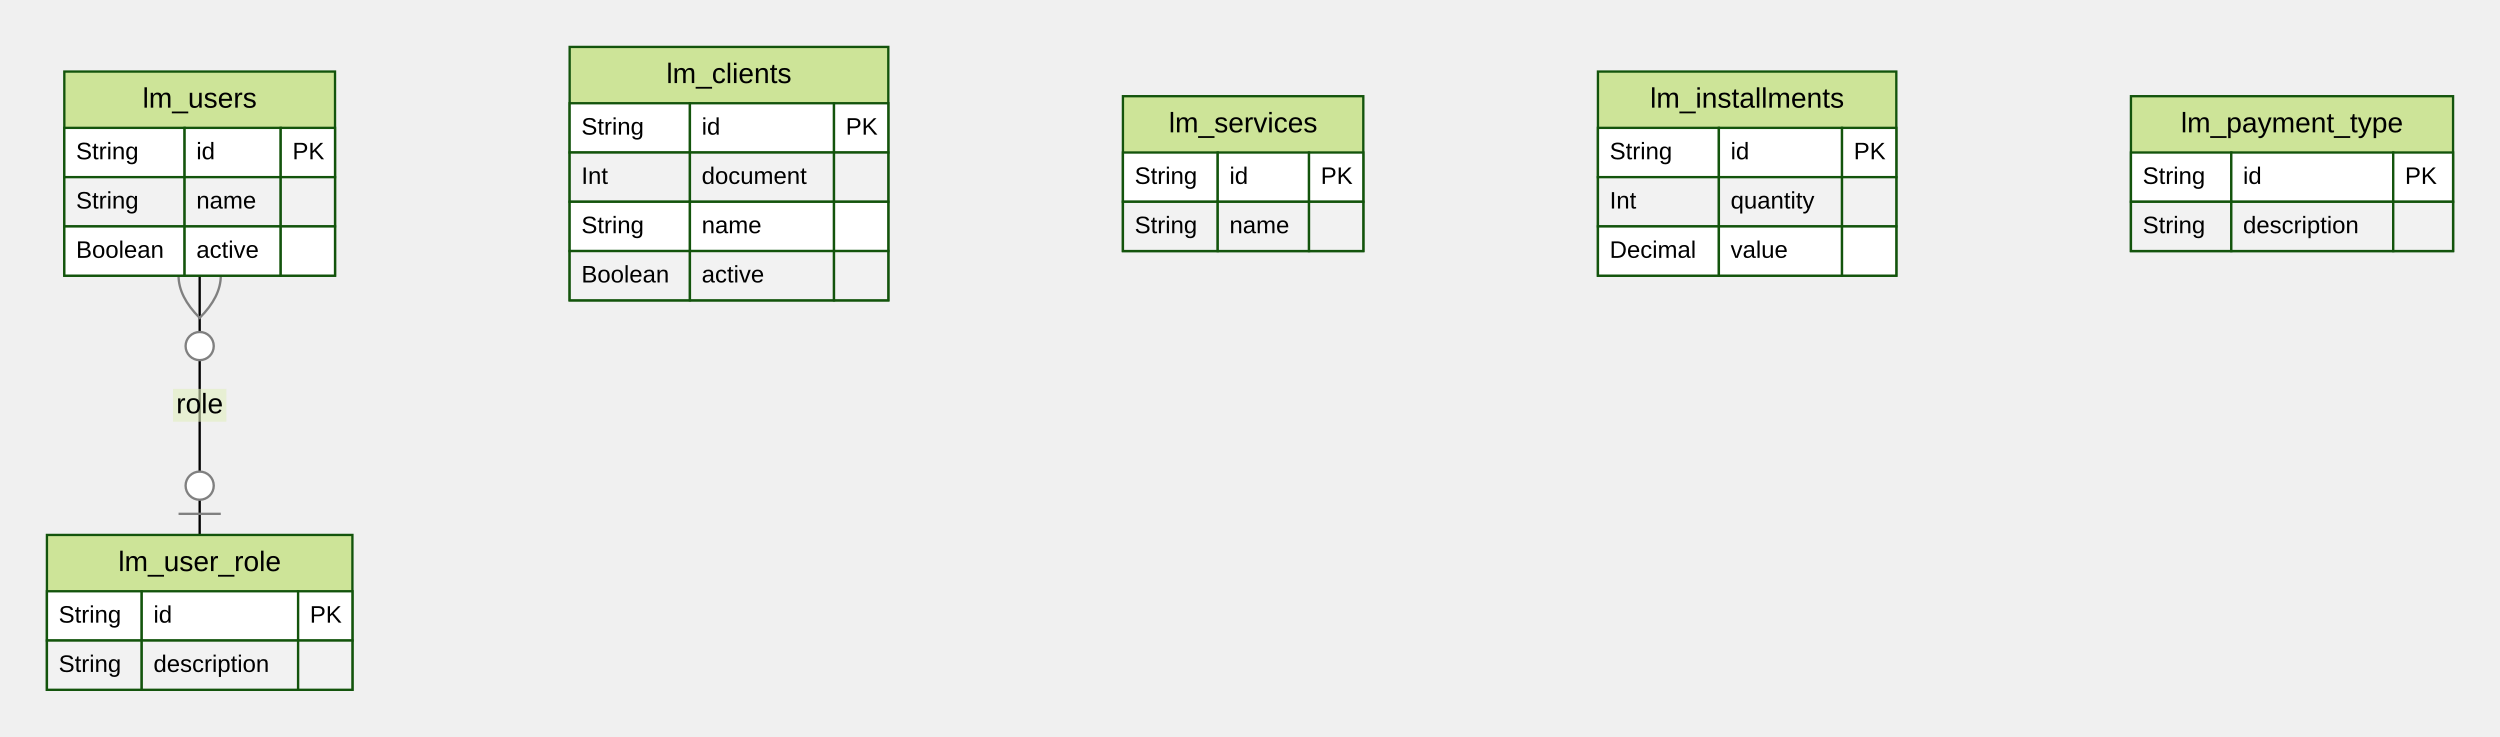
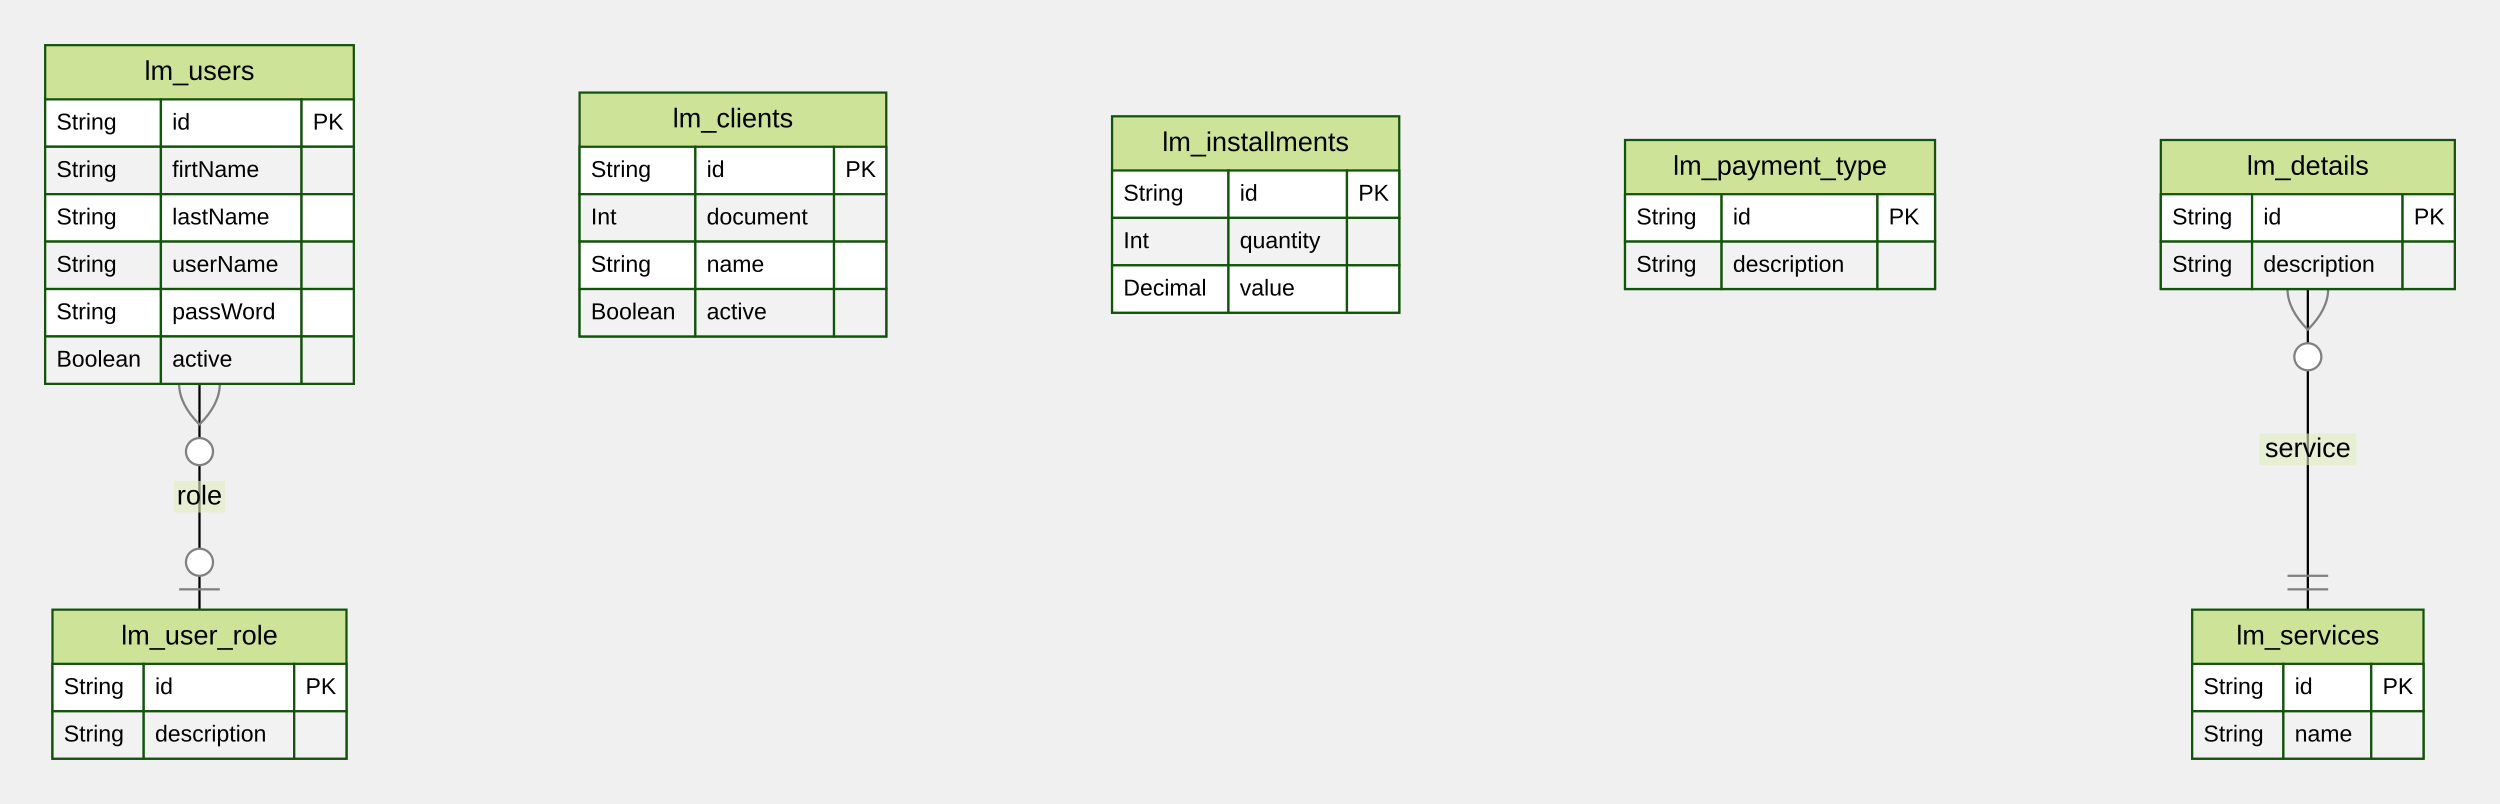
- <svg xmlns="http://www.w3.org/2000/svg" aria-labelledby="chart-title-mermaid-0 chart-desc-mermaid-0" role="img" viewBox="0 0 1065.534 314" style="max-width: 1065.53px; background-color: white;" width="100%" id="mermaid-0">
+ <svg xmlns="http://www.w3.org/2000/svg" aria-labelledby="chart-title-mermaid-0 chart-desc-mermaid-0" role="img" viewBox="0 0 1107.183 356" style="max-width: 1107.18px; background-color: white;" width="100%" id="mermaid-0">
  <style>#mermaid-0 {font-family:"trebuchet ms",verdana,arial,sans-serif;font-size:16px;fill:#000000;}#mermaid-0 .error-icon{fill:#552222;}#mermaid-0 .error-text{fill:#552222;stroke:#552222;}#mermaid-0 .edge-thickness-normal{stroke-width:2px;}#mermaid-0 .edge-thickness-thick{stroke-width:3.5px;}#mermaid-0 .edge-pattern-solid{stroke-dasharray:0;}#mermaid-0 .edge-pattern-dashed{stroke-dasharray:3;}#mermaid-0 .edge-pattern-dotted{stroke-dasharray:2;}#mermaid-0 .marker{fill:#000000;stroke:#000000;}#mermaid-0 .marker.cross{stroke:#000000;}#mermaid-0 svg{font-family:"trebuchet ms",verdana,arial,sans-serif;font-size:16px;}#mermaid-0 .entityBox{fill:#cde498;stroke:#13540c;}#mermaid-0 .attributeBoxOdd{fill:#ffffff;stroke:#13540c;}#mermaid-0 .attributeBoxEven{fill:#f2f2f2;stroke:#13540c;}#mermaid-0 .relationshipLabelBox{fill:hsl(78.158, 58.462%, 84.51%);opacity:0.7;background-color:hsl(78.158, 58.462%, 84.51%);}#mermaid-0 .relationshipLabelBox rect{opacity:0.5;}#mermaid-0 .relationshipLine{stroke:#000000;}#mermaid-0 :root{--mermaid-font-family:"trebuchet ms",verdana,arial,sans-serif;}</style>
  <g />
  <defs>
    <marker orient="auto" markerHeight="18" markerWidth="18" refY="9" refX="0" id="ONLY_ONE_START">
      <path d="M9,0 L9,18 M15,0 L15,18" fill="none" stroke="gray" />
    </marker>
  </defs>
  <defs>
    <marker orient="auto" markerHeight="18" markerWidth="18" refY="9" refX="18" id="ONLY_ONE_END">
      <path d="M3,0 L3,18 M9,0 L9,18" fill="none" stroke="gray" />
    </marker>
  </defs>
  <defs>
    <marker orient="auto" markerHeight="18" markerWidth="30" refY="9" refX="0" id="ZERO_OR_ONE_START">
      <circle r="6" cy="9" cx="21" fill="white" stroke="gray" />
      <path d="M9,0 L9,18" fill="none" stroke="gray" />
    </marker>
  </defs>
  <defs>
    <marker orient="auto" markerHeight="18" markerWidth="30" refY="9" refX="30" id="ZERO_OR_ONE_END">
      <circle r="6" cy="9" cx="9" fill="white" stroke="gray" />
      <path d="M21,0 L21,18" fill="none" stroke="gray" />
    </marker>
  </defs>
  <defs>
    <marker orient="auto" markerHeight="36" markerWidth="45" refY="18" refX="18" id="ONE_OR_MORE_START">
      <path d="M0,18 Q 18,0 36,18 Q 18,36 0,18 M42,9 L42,27" fill="none" stroke="gray" />
    </marker>
  </defs>
  <defs>
    <marker orient="auto" markerHeight="36" markerWidth="45" refY="18" refX="27" id="ONE_OR_MORE_END">
      <path d="M3,9 L3,27 M9,18 Q27,0 45,18 Q27,36 9,18" fill="none" stroke="gray" />
    </marker>
  </defs>
  <defs>
    <marker orient="auto" markerHeight="36" markerWidth="57" refY="18" refX="18" id="ZERO_OR_MORE_START">
      <circle r="6" cy="18" cx="48" fill="white" stroke="gray" />
      <path d="M0,18 Q18,0 36,18 Q18,36 0,18" fill="none" stroke="gray" />
    </marker>
  </defs>
  <defs>
    <marker orient="auto" markerHeight="36" markerWidth="57" refY="18" refX="39" id="ZERO_OR_MORE_END">
      <circle r="6" cy="18" cx="9" fill="white" stroke="gray" />
      <path d="M21,18 Q39,0 57,18 Q39,36 21,18" fill="none" stroke="gray" />
    </marker>
  </defs>
-   <path marker-start="url(#ZERO_OR_MORE_START)" marker-end="url(#ZERO_OR_ONE_END)" fill="none" stroke="gray" d="M85.103,117.5L85.103,127.583C85.103,137.667,85.103,157.833,85.103,176.25C85.103,194.667,85.103,211.333,85.103,219.667L85.103,228" class="er relationshipLine" />
-   <g transform="translate(27.41406,30.5 )" id="entity-lmusers-bf40e893-7f00-4e50-b3c3-bf33def1c0a0">
-     <rect height="87" width="115.378" y="0" x="0" stroke="gray" fill-opacity="100%" fill="honeydew" class="er entityBox" />
-     <text transform="translate(57.68886,12)" style="font-family: &quot;trebuchet ms&quot;, verdana, arial, sans-serif;; font-size: 12px" text-anchor="middle" dominant-baseline="middle" y="0" x="0" id="text-entity-lmusers-bf40e893-7f00-4e50-b3c3-bf33def1c0a0" class="er entityLabel">lm_users</text>
+   <path marker-start="url(#ZERO_OR_MORE_START)" marker-end="url(#ZERO_OR_ONE_END)" fill="none" stroke="gray" d="M88.345,170L88.345,178.333C88.345,186.667,88.345,203.333,88.345,220C88.345,236.667,88.345,253.333,88.345,261.667L88.345,270" class="er relationshipLine" />
+   <path marker-start="url(#ZERO_OR_MORE_START)" marker-end="url(#ONLY_ONE_END)" fill="none" stroke="gray" d="M1022.08,128L1022.08,143.333C1022.08,158.667,1022.08,189.333,1022.08,213C1022.08,236.667,1022.08,253.333,1022.08,261.667L1022.08,270" class="er relationshipLine" />
+   <g transform="translate(20,20 )" id="entity-lmusers-3cc6a6c0-d320-4159-935a-d2f1a2d72ca7">
+     <rect height="150" width="136.69" y="0" x="0" stroke="gray" fill-opacity="100%" fill="honeydew" class="er entityBox" />
+     <text transform="translate(68.34511,12)" style="font-family: &quot;trebuchet ms&quot;, verdana, arial, sans-serif;; font-size: 12px" text-anchor="middle" dominant-baseline="middle" y="0" x="0" id="text-entity-lmusers-3cc6a6c0-d320-4159-935a-d2f1a2d72ca7" class="er entityLabel">lm_users</text>
    <rect height="21" width="51.266" y="24" x="0" stroke="gray" fill-opacity="100%" fill="honeydew" class="er attributeBoxOdd" />
-     <text transform="translate(5,34.5)" style="font-family: &quot;trebuchet ms&quot;, verdana, arial, sans-serif;; font-size: 10.2px" text-anchor="left" dominant-baseline="middle" y="0" x="0" id="text-entity-lmusers-bf40e893-7f00-4e50-b3c3-bf33def1c0a0-attr-1-type" class="er entityLabel">String</text>
-     <rect height="21" width="40.969" y="24" x="51.266" stroke="gray" fill-opacity="100%" fill="honeydew" class="er attributeBoxOdd" />
-     <text transform="translate(56.26562,34.5)" style="font-family: &quot;trebuchet ms&quot;, verdana, arial, sans-serif;; font-size: 10.2px" text-anchor="left" dominant-baseline="middle" y="0" x="0" id="text-entity-lmusers-bf40e893-7f00-4e50-b3c3-bf33def1c0a0-attr-1-name" class="er entityLabel">id</text>
-     <rect height="21" width="23.143" y="24" x="92.234" stroke="gray" fill-opacity="100%" fill="honeydew" class="er attributeBoxOdd" />
-     <text transform="translate(97.23438,34.5)" style="font-family: &quot;trebuchet ms&quot;, verdana, arial, sans-serif;; font-size: 10.2px" text-anchor="left" dominant-baseline="middle" y="0" x="0" id="text-entity-lmusers-bf40e893-7f00-4e50-b3c3-bf33def1c0a0-attr-1-key" class="er entityLabel">PK</text>
+     <text transform="translate(5,34.5)" style="font-family: &quot;trebuchet ms&quot;, verdana, arial, sans-serif;; font-size: 10.2px" text-anchor="left" dominant-baseline="middle" y="0" x="0" id="text-entity-lmusers-3cc6a6c0-d320-4159-935a-d2f1a2d72ca7-attr-1-type" class="er entityLabel">String</text>
+     <rect height="21" width="62.281" y="24" x="51.266" stroke="gray" fill-opacity="100%" fill="honeydew" class="er attributeBoxOdd" />
+     <text transform="translate(56.26562,34.5)" style="font-family: &quot;trebuchet ms&quot;, verdana, arial, sans-serif;; font-size: 10.2px" text-anchor="left" dominant-baseline="middle" y="0" x="0" id="text-entity-lmusers-3cc6a6c0-d320-4159-935a-d2f1a2d72ca7-attr-1-name" class="er entityLabel">id</text>
+     <rect height="21" width="23.143" y="24" x="113.547" stroke="gray" fill-opacity="100%" fill="honeydew" class="er attributeBoxOdd" />
+     <text transform="translate(118.5469,34.5)" style="font-family: &quot;trebuchet ms&quot;, verdana, arial, sans-serif;; font-size: 10.2px" text-anchor="left" dominant-baseline="middle" y="0" x="0" id="text-entity-lmusers-3cc6a6c0-d320-4159-935a-d2f1a2d72ca7-attr-1-key" class="er entityLabel">PK</text>
    <rect height="21" width="51.266" y="45" x="0" stroke="gray" fill-opacity="100%" fill="honeydew" class="er attributeBoxEven" />
-     <text transform="translate(5,55.5)" style="font-family: &quot;trebuchet ms&quot;, verdana, arial, sans-serif;; font-size: 10.2px" text-anchor="left" dominant-baseline="middle" y="0" x="0" id="text-entity-lmusers-bf40e893-7f00-4e50-b3c3-bf33def1c0a0-attr-2-type" class="er entityLabel">String</text>
-     <rect height="21" width="40.969" y="45" x="51.266" stroke="gray" fill-opacity="100%" fill="honeydew" class="er attributeBoxEven" />
-     <text transform="translate(56.26562,55.5)" style="font-family: &quot;trebuchet ms&quot;, verdana, arial, sans-serif;; font-size: 10.2px" text-anchor="left" dominant-baseline="middle" y="0" x="0" id="text-entity-lmusers-bf40e893-7f00-4e50-b3c3-bf33def1c0a0-attr-2-name" class="er entityLabel">name</text>
-     <rect height="21" width="23.143" y="45" x="92.234" stroke="gray" fill-opacity="100%" fill="honeydew" class="er attributeBoxEven" />
-     <text transform="translate(97.23438,55.5)" style="font-family: &quot;trebuchet ms&quot;, verdana, arial, sans-serif;; font-size: 10.2px" text-anchor="left" dominant-baseline="middle" y="0" x="0" id="text-entity-lmusers-bf40e893-7f00-4e50-b3c3-bf33def1c0a0-attr-2-key" class="er entityLabel" />
+     <text transform="translate(5,55.5)" style="font-family: &quot;trebuchet ms&quot;, verdana, arial, sans-serif;; font-size: 10.2px" text-anchor="left" dominant-baseline="middle" y="0" x="0" id="text-entity-lmusers-3cc6a6c0-d320-4159-935a-d2f1a2d72ca7-attr-2-type" class="er entityLabel">String</text>
+     <rect height="21" width="62.281" y="45" x="51.266" stroke="gray" fill-opacity="100%" fill="honeydew" class="er attributeBoxEven" />
+     <text transform="translate(56.26562,55.5)" style="font-family: &quot;trebuchet ms&quot;, verdana, arial, sans-serif;; font-size: 10.2px" text-anchor="left" dominant-baseline="middle" y="0" x="0" id="text-entity-lmusers-3cc6a6c0-d320-4159-935a-d2f1a2d72ca7-attr-2-name" class="er entityLabel">firtName</text>
+     <rect height="21" width="23.143" y="45" x="113.547" stroke="gray" fill-opacity="100%" fill="honeydew" class="er attributeBoxEven" />
+     <text transform="translate(118.5469,55.5)" style="font-family: &quot;trebuchet ms&quot;, verdana, arial, sans-serif;; font-size: 10.2px" text-anchor="left" dominant-baseline="middle" y="0" x="0" id="text-entity-lmusers-3cc6a6c0-d320-4159-935a-d2f1a2d72ca7-attr-2-key" class="er entityLabel" />
    <rect height="21" width="51.266" y="66" x="0" stroke="gray" fill-opacity="100%" fill="honeydew" class="er attributeBoxOdd" />
-     <text transform="translate(5,76.5)" style="font-family: &quot;trebuchet ms&quot;, verdana, arial, sans-serif;; font-size: 10.2px" text-anchor="left" dominant-baseline="middle" y="0" x="0" id="text-entity-lmusers-bf40e893-7f00-4e50-b3c3-bf33def1c0a0-attr-3-type" class="er entityLabel">Boolean</text>
-     <rect height="21" width="40.969" y="66" x="51.266" stroke="gray" fill-opacity="100%" fill="honeydew" class="er attributeBoxOdd" />
-     <text transform="translate(56.26562,76.5)" style="font-family: &quot;trebuchet ms&quot;, verdana, arial, sans-serif;; font-size: 10.2px" text-anchor="left" dominant-baseline="middle" y="0" x="0" id="text-entity-lmusers-bf40e893-7f00-4e50-b3c3-bf33def1c0a0-attr-3-name" class="er entityLabel">active</text>
-     <rect height="21" width="23.143" y="66" x="92.234" stroke="gray" fill-opacity="100%" fill="honeydew" class="er attributeBoxOdd" />
-     <text transform="translate(97.23438,76.5)" style="font-family: &quot;trebuchet ms&quot;, verdana, arial, sans-serif;; font-size: 10.2px" text-anchor="left" dominant-baseline="middle" y="0" x="0" id="text-entity-lmusers-bf40e893-7f00-4e50-b3c3-bf33def1c0a0-attr-3-key" class="er entityLabel" />
-   </g>
-   <g transform="translate(20,228 )" id="entity-lmuserrole-5e49bd23-38e3-470d-9090-c6be4565122a">
+     <text transform="translate(5,76.5)" style="font-family: &quot;trebuchet ms&quot;, verdana, arial, sans-serif;; font-size: 10.2px" text-anchor="left" dominant-baseline="middle" y="0" x="0" id="text-entity-lmusers-3cc6a6c0-d320-4159-935a-d2f1a2d72ca7-attr-3-type" class="er entityLabel">String</text>
+     <rect height="21" width="62.281" y="66" x="51.266" stroke="gray" fill-opacity="100%" fill="honeydew" class="er attributeBoxOdd" />
+     <text transform="translate(56.26562,76.5)" style="font-family: &quot;trebuchet ms&quot;, verdana, arial, sans-serif;; font-size: 10.2px" text-anchor="left" dominant-baseline="middle" y="0" x="0" id="text-entity-lmusers-3cc6a6c0-d320-4159-935a-d2f1a2d72ca7-attr-3-name" class="er entityLabel">lastName</text>
+     <rect height="21" width="23.143" y="66" x="113.547" stroke="gray" fill-opacity="100%" fill="honeydew" class="er attributeBoxOdd" />
+     <text transform="translate(118.5469,76.5)" style="font-family: &quot;trebuchet ms&quot;, verdana, arial, sans-serif;; font-size: 10.2px" text-anchor="left" dominant-baseline="middle" y="0" x="0" id="text-entity-lmusers-3cc6a6c0-d320-4159-935a-d2f1a2d72ca7-attr-3-key" class="er entityLabel" />
+     <rect height="21" width="51.266" y="87" x="0" stroke="gray" fill-opacity="100%" fill="honeydew" class="er attributeBoxEven" />
+     <text transform="translate(5,97.5)" style="font-family: &quot;trebuchet ms&quot;, verdana, arial, sans-serif;; font-size: 10.2px" text-anchor="left" dominant-baseline="middle" y="0" x="0" id="text-entity-lmusers-3cc6a6c0-d320-4159-935a-d2f1a2d72ca7-attr-4-type" class="er entityLabel">String</text>
+     <rect height="21" width="62.281" y="87" x="51.266" stroke="gray" fill-opacity="100%" fill="honeydew" class="er attributeBoxEven" />
+     <text transform="translate(56.26562,97.5)" style="font-family: &quot;trebuchet ms&quot;, verdana, arial, sans-serif;; font-size: 10.2px" text-anchor="left" dominant-baseline="middle" y="0" x="0" id="text-entity-lmusers-3cc6a6c0-d320-4159-935a-d2f1a2d72ca7-attr-4-name" class="er entityLabel">userName</text>
+     <rect height="21" width="23.143" y="87" x="113.547" stroke="gray" fill-opacity="100%" fill="honeydew" class="er attributeBoxEven" />
+     <text transform="translate(118.5469,97.5)" style="font-family: &quot;trebuchet ms&quot;, verdana, arial, sans-serif;; font-size: 10.2px" text-anchor="left" dominant-baseline="middle" y="0" x="0" id="text-entity-lmusers-3cc6a6c0-d320-4159-935a-d2f1a2d72ca7-attr-4-key" class="er entityLabel" />
+     <rect height="21" width="51.266" y="108" x="0" stroke="gray" fill-opacity="100%" fill="honeydew" class="er attributeBoxOdd" />
+     <text transform="translate(5,118.5)" style="font-family: &quot;trebuchet ms&quot;, verdana, arial, sans-serif;; font-size: 10.2px" text-anchor="left" dominant-baseline="middle" y="0" x="0" id="text-entity-lmusers-3cc6a6c0-d320-4159-935a-d2f1a2d72ca7-attr-5-type" class="er entityLabel">String</text>
+     <rect height="21" width="62.281" y="108" x="51.266" stroke="gray" fill-opacity="100%" fill="honeydew" class="er attributeBoxOdd" />
+     <text transform="translate(56.26562,118.5)" style="font-family: &quot;trebuchet ms&quot;, verdana, arial, sans-serif;; font-size: 10.2px" text-anchor="left" dominant-baseline="middle" y="0" x="0" id="text-entity-lmusers-3cc6a6c0-d320-4159-935a-d2f1a2d72ca7-attr-5-name" class="er entityLabel">passWord</text>
+     <rect height="21" width="23.143" y="108" x="113.547" stroke="gray" fill-opacity="100%" fill="honeydew" class="er attributeBoxOdd" />
+     <text transform="translate(118.5469,118.5)" style="font-family: &quot;trebuchet ms&quot;, verdana, arial, sans-serif;; font-size: 10.2px" text-anchor="left" dominant-baseline="middle" y="0" x="0" id="text-entity-lmusers-3cc6a6c0-d320-4159-935a-d2f1a2d72ca7-attr-5-key" class="er entityLabel" />
+     <rect height="21" width="51.266" y="129" x="0" stroke="gray" fill-opacity="100%" fill="honeydew" class="er attributeBoxEven" />
+     <text transform="translate(5,139.5)" style="font-family: &quot;trebuchet ms&quot;, verdana, arial, sans-serif;; font-size: 10.2px" text-anchor="left" dominant-baseline="middle" y="0" x="0" id="text-entity-lmusers-3cc6a6c0-d320-4159-935a-d2f1a2d72ca7-attr-6-type" class="er entityLabel">Boolean</text>
+     <rect height="21" width="62.281" y="129" x="51.266" stroke="gray" fill-opacity="100%" fill="honeydew" class="er attributeBoxEven" />
+     <text transform="translate(56.26562,139.5)" style="font-family: &quot;trebuchet ms&quot;, verdana, arial, sans-serif;; font-size: 10.2px" text-anchor="left" dominant-baseline="middle" y="0" x="0" id="text-entity-lmusers-3cc6a6c0-d320-4159-935a-d2f1a2d72ca7-attr-6-name" class="er entityLabel">active</text>
+     <rect height="21" width="23.143" y="129" x="113.547" stroke="gray" fill-opacity="100%" fill="honeydew" class="er attributeBoxEven" />
+     <text transform="translate(118.5469,139.5)" style="font-family: &quot;trebuchet ms&quot;, verdana, arial, sans-serif;; font-size: 10.2px" text-anchor="left" dominant-baseline="middle" y="0" x="0" id="text-entity-lmusers-3cc6a6c0-d320-4159-935a-d2f1a2d72ca7-attr-6-key" class="er entityLabel" />
+   </g>
+   <g transform="translate(23.24219,270 )" id="entity-lmuserrole-fbb82097-62e4-4665-a849-466ee25e7d63">
    <rect height="66" width="130.206" y="0" x="0" stroke="gray" fill-opacity="100%" fill="honeydew" class="er entityBox" />
-     <text transform="translate(65.10292,12)" style="font-family: &quot;trebuchet ms&quot;, verdana, arial, sans-serif;; font-size: 12px" text-anchor="middle" dominant-baseline="middle" y="0" x="0" id="text-entity-lmuserrole-5e49bd23-38e3-470d-9090-c6be4565122a" class="er entityLabel">lm_user_role</text>
+     <text transform="translate(65.10292,12)" style="font-family: &quot;trebuchet ms&quot;, verdana, arial, sans-serif;; font-size: 12px" text-anchor="middle" dominant-baseline="middle" y="0" x="0" id="text-entity-lmuserrole-fbb82097-62e4-4665-a849-466ee25e7d63" class="er entityLabel">lm_user_role</text>
    <rect height="21" width="40.406" y="24" x="0" stroke="gray" fill-opacity="100%" fill="honeydew" class="er attributeBoxOdd" />
-     <text transform="translate(5,34.5)" style="font-family: &quot;trebuchet ms&quot;, verdana, arial, sans-serif;; font-size: 10.2px" text-anchor="left" dominant-baseline="middle" y="0" x="0" id="text-entity-lmuserrole-5e49bd23-38e3-470d-9090-c6be4565122a-attr-1-type" class="er entityLabel">String</text>
+     <text transform="translate(5,34.5)" style="font-family: &quot;trebuchet ms&quot;, verdana, arial, sans-serif;; font-size: 10.2px" text-anchor="left" dominant-baseline="middle" y="0" x="0" id="text-entity-lmuserrole-fbb82097-62e4-4665-a849-466ee25e7d63-attr-1-type" class="er entityLabel">String</text>
    <rect height="21" width="66.656" y="24" x="40.406" stroke="gray" fill-opacity="100%" fill="honeydew" class="er attributeBoxOdd" />
-     <text transform="translate(45.40625,34.5)" style="font-family: &quot;trebuchet ms&quot;, verdana, arial, sans-serif;; font-size: 10.2px" text-anchor="left" dominant-baseline="middle" y="0" x="0" id="text-entity-lmuserrole-5e49bd23-38e3-470d-9090-c6be4565122a-attr-1-name" class="er entityLabel">id</text>
+     <text transform="translate(45.40625,34.5)" style="font-family: &quot;trebuchet ms&quot;, verdana, arial, sans-serif;; font-size: 10.2px" text-anchor="left" dominant-baseline="middle" y="0" x="0" id="text-entity-lmuserrole-fbb82097-62e4-4665-a849-466ee25e7d63-attr-1-name" class="er entityLabel">id</text>
    <rect height="21" width="23.143" y="24" x="107.062" stroke="gray" fill-opacity="100%" fill="honeydew" class="er attributeBoxOdd" />
-     <text transform="translate(112.0625,34.5)" style="font-family: &quot;trebuchet ms&quot;, verdana, arial, sans-serif;; font-size: 10.2px" text-anchor="left" dominant-baseline="middle" y="0" x="0" id="text-entity-lmuserrole-5e49bd23-38e3-470d-9090-c6be4565122a-attr-1-key" class="er entityLabel">PK</text>
+     <text transform="translate(112.0625,34.5)" style="font-family: &quot;trebuchet ms&quot;, verdana, arial, sans-serif;; font-size: 10.2px" text-anchor="left" dominant-baseline="middle" y="0" x="0" id="text-entity-lmuserrole-fbb82097-62e4-4665-a849-466ee25e7d63-attr-1-key" class="er entityLabel">PK</text>
    <rect height="21" width="40.406" y="45" x="0" stroke="gray" fill-opacity="100%" fill="honeydew" class="er attributeBoxEven" />
-     <text transform="translate(5,55.5)" style="font-family: &quot;trebuchet ms&quot;, verdana, arial, sans-serif;; font-size: 10.2px" text-anchor="left" dominant-baseline="middle" y="0" x="0" id="text-entity-lmuserrole-5e49bd23-38e3-470d-9090-c6be4565122a-attr-2-type" class="er entityLabel">String</text>
+     <text transform="translate(5,55.5)" style="font-family: &quot;trebuchet ms&quot;, verdana, arial, sans-serif;; font-size: 10.2px" text-anchor="left" dominant-baseline="middle" y="0" x="0" id="text-entity-lmuserrole-fbb82097-62e4-4665-a849-466ee25e7d63-attr-2-type" class="er entityLabel">String</text>
    <rect height="21" width="66.656" y="45" x="40.406" stroke="gray" fill-opacity="100%" fill="honeydew" class="er attributeBoxEven" />
-     <text transform="translate(45.40625,55.5)" style="font-family: &quot;trebuchet ms&quot;, verdana, arial, sans-serif;; font-size: 10.2px" text-anchor="left" dominant-baseline="middle" y="0" x="0" id="text-entity-lmuserrole-5e49bd23-38e3-470d-9090-c6be4565122a-attr-2-name" class="er entityLabel">description</text>
+     <text transform="translate(45.40625,55.5)" style="font-family: &quot;trebuchet ms&quot;, verdana, arial, sans-serif;; font-size: 10.2px" text-anchor="left" dominant-baseline="middle" y="0" x="0" id="text-entity-lmuserrole-fbb82097-62e4-4665-a849-466ee25e7d63-attr-2-name" class="er entityLabel">description</text>
    <rect height="21" width="23.143" y="45" x="107.062" stroke="gray" fill-opacity="100%" fill="honeydew" class="er attributeBoxEven" />
-     <text transform="translate(112.0625,55.5)" style="font-family: &quot;trebuchet ms&quot;, verdana, arial, sans-serif;; font-size: 10.2px" text-anchor="left" dominant-baseline="middle" y="0" x="0" id="text-entity-lmuserrole-5e49bd23-38e3-470d-9090-c6be4565122a-attr-2-key" class="er entityLabel" />
-   </g>
-   <g transform="translate(242.7918,20 )" id="entity-lmclients-a46c357f-5a8b-4897-87d2-e6c8349f1dff">
+     <text transform="translate(112.0625,55.5)" style="font-family: &quot;trebuchet ms&quot;, verdana, arial, sans-serif;; font-size: 10.2px" text-anchor="left" dominant-baseline="middle" y="0" x="0" id="text-entity-lmuserrole-fbb82097-62e4-4665-a849-466ee25e7d63-attr-2-key" class="er entityLabel" />
+   </g>
+   <g transform="translate(256.6902,41 )" id="entity-lmclients-03f2bf35-4422-4d8e-a5a8-3a8be506e58f">
    <rect height="108" width="135.815" y="0" x="0" stroke="gray" fill-opacity="100%" fill="honeydew" class="er entityBox" />
-     <text transform="translate(67.90761,12)" style="font-family: &quot;trebuchet ms&quot;, verdana, arial, sans-serif;; font-size: 12px" text-anchor="middle" dominant-baseline="middle" y="0" x="0" id="text-entity-lmclients-a46c357f-5a8b-4897-87d2-e6c8349f1dff" class="er entityLabel">lm_clients</text>
+     <text transform="translate(67.90761,12)" style="font-family: &quot;trebuchet ms&quot;, verdana, arial, sans-serif;; font-size: 12px" text-anchor="middle" dominant-baseline="middle" y="0" x="0" id="text-entity-lmclients-03f2bf35-4422-4d8e-a5a8-3a8be506e58f" class="er entityLabel">lm_clients</text>
    <rect height="21" width="51.266" y="24" x="0" stroke="gray" fill-opacity="100%" fill="honeydew" class="er attributeBoxOdd" />
-     <text transform="translate(5,34.5)" style="font-family: &quot;trebuchet ms&quot;, verdana, arial, sans-serif;; font-size: 10.2px" text-anchor="left" dominant-baseline="middle" y="0" x="0" id="text-entity-lmclients-a46c357f-5a8b-4897-87d2-e6c8349f1dff-attr-1-type" class="er entityLabel">String</text>
+     <text transform="translate(5,34.5)" style="font-family: &quot;trebuchet ms&quot;, verdana, arial, sans-serif;; font-size: 10.2px" text-anchor="left" dominant-baseline="middle" y="0" x="0" id="text-entity-lmclients-03f2bf35-4422-4d8e-a5a8-3a8be506e58f-attr-1-type" class="er entityLabel">String</text>
    <rect height="21" width="61.406" y="24" x="51.266" stroke="gray" fill-opacity="100%" fill="honeydew" class="er attributeBoxOdd" />
-     <text transform="translate(56.26562,34.5)" style="font-family: &quot;trebuchet ms&quot;, verdana, arial, sans-serif;; font-size: 10.2px" text-anchor="left" dominant-baseline="middle" y="0" x="0" id="text-entity-lmclients-a46c357f-5a8b-4897-87d2-e6c8349f1dff-attr-1-name" class="er entityLabel">id</text>
+     <text transform="translate(56.26562,34.5)" style="font-family: &quot;trebuchet ms&quot;, verdana, arial, sans-serif;; font-size: 10.2px" text-anchor="left" dominant-baseline="middle" y="0" x="0" id="text-entity-lmclients-03f2bf35-4422-4d8e-a5a8-3a8be506e58f-attr-1-name" class="er entityLabel">id</text>
    <rect height="21" width="23.143" y="24" x="112.672" stroke="gray" fill-opacity="100%" fill="honeydew" class="er attributeBoxOdd" />
-     <text transform="translate(117.6719,34.5)" style="font-family: &quot;trebuchet ms&quot;, verdana, arial, sans-serif;; font-size: 10.2px" text-anchor="left" dominant-baseline="middle" y="0" x="0" id="text-entity-lmclients-a46c357f-5a8b-4897-87d2-e6c8349f1dff-attr-1-key" class="er entityLabel">PK</text>
+     <text transform="translate(117.6719,34.5)" style="font-family: &quot;trebuchet ms&quot;, verdana, arial, sans-serif;; font-size: 10.2px" text-anchor="left" dominant-baseline="middle" y="0" x="0" id="text-entity-lmclients-03f2bf35-4422-4d8e-a5a8-3a8be506e58f-attr-1-key" class="er entityLabel">PK</text>
    <rect height="21" width="51.266" y="45" x="0" stroke="gray" fill-opacity="100%" fill="honeydew" class="er attributeBoxEven" />
-     <text transform="translate(5,55.5)" style="font-family: &quot;trebuchet ms&quot;, verdana, arial, sans-serif;; font-size: 10.2px" text-anchor="left" dominant-baseline="middle" y="0" x="0" id="text-entity-lmclients-a46c357f-5a8b-4897-87d2-e6c8349f1dff-attr-2-type" class="er entityLabel">Int</text>
+     <text transform="translate(5,55.5)" style="font-family: &quot;trebuchet ms&quot;, verdana, arial, sans-serif;; font-size: 10.2px" text-anchor="left" dominant-baseline="middle" y="0" x="0" id="text-entity-lmclients-03f2bf35-4422-4d8e-a5a8-3a8be506e58f-attr-2-type" class="er entityLabel">Int</text>
    <rect height="21" width="61.406" y="45" x="51.266" stroke="gray" fill-opacity="100%" fill="honeydew" class="er attributeBoxEven" />
-     <text transform="translate(56.26562,55.5)" style="font-family: &quot;trebuchet ms&quot;, verdana, arial, sans-serif;; font-size: 10.2px" text-anchor="left" dominant-baseline="middle" y="0" x="0" id="text-entity-lmclients-a46c357f-5a8b-4897-87d2-e6c8349f1dff-attr-2-name" class="er entityLabel">document</text>
+     <text transform="translate(56.26562,55.5)" style="font-family: &quot;trebuchet ms&quot;, verdana, arial, sans-serif;; font-size: 10.2px" text-anchor="left" dominant-baseline="middle" y="0" x="0" id="text-entity-lmclients-03f2bf35-4422-4d8e-a5a8-3a8be506e58f-attr-2-name" class="er entityLabel">document</text>
    <rect height="21" width="23.143" y="45" x="112.672" stroke="gray" fill-opacity="100%" fill="honeydew" class="er attributeBoxEven" />
-     <text transform="translate(117.6719,55.5)" style="font-family: &quot;trebuchet ms&quot;, verdana, arial, sans-serif;; font-size: 10.2px" text-anchor="left" dominant-baseline="middle" y="0" x="0" id="text-entity-lmclients-a46c357f-5a8b-4897-87d2-e6c8349f1dff-attr-2-key" class="er entityLabel" />
+     <text transform="translate(117.6719,55.5)" style="font-family: &quot;trebuchet ms&quot;, verdana, arial, sans-serif;; font-size: 10.2px" text-anchor="left" dominant-baseline="middle" y="0" x="0" id="text-entity-lmclients-03f2bf35-4422-4d8e-a5a8-3a8be506e58f-attr-2-key" class="er entityLabel" />
    <rect height="21" width="51.266" y="66" x="0" stroke="gray" fill-opacity="100%" fill="honeydew" class="er attributeBoxOdd" />
-     <text transform="translate(5,76.5)" style="font-family: &quot;trebuchet ms&quot;, verdana, arial, sans-serif;; font-size: 10.2px" text-anchor="left" dominant-baseline="middle" y="0" x="0" id="text-entity-lmclients-a46c357f-5a8b-4897-87d2-e6c8349f1dff-attr-3-type" class="er entityLabel">String</text>
+     <text transform="translate(5,76.5)" style="font-family: &quot;trebuchet ms&quot;, verdana, arial, sans-serif;; font-size: 10.2px" text-anchor="left" dominant-baseline="middle" y="0" x="0" id="text-entity-lmclients-03f2bf35-4422-4d8e-a5a8-3a8be506e58f-attr-3-type" class="er entityLabel">String</text>
    <rect height="21" width="61.406" y="66" x="51.266" stroke="gray" fill-opacity="100%" fill="honeydew" class="er attributeBoxOdd" />
-     <text transform="translate(56.26562,76.5)" style="font-family: &quot;trebuchet ms&quot;, verdana, arial, sans-serif;; font-size: 10.2px" text-anchor="left" dominant-baseline="middle" y="0" x="0" id="text-entity-lmclients-a46c357f-5a8b-4897-87d2-e6c8349f1dff-attr-3-name" class="er entityLabel">name</text>
+     <text transform="translate(56.26562,76.5)" style="font-family: &quot;trebuchet ms&quot;, verdana, arial, sans-serif;; font-size: 10.2px" text-anchor="left" dominant-baseline="middle" y="0" x="0" id="text-entity-lmclients-03f2bf35-4422-4d8e-a5a8-3a8be506e58f-attr-3-name" class="er entityLabel">name</text>
    <rect height="21" width="23.143" y="66" x="112.672" stroke="gray" fill-opacity="100%" fill="honeydew" class="er attributeBoxOdd" />
-     <text transform="translate(117.6719,76.5)" style="font-family: &quot;trebuchet ms&quot;, verdana, arial, sans-serif;; font-size: 10.2px" text-anchor="left" dominant-baseline="middle" y="0" x="0" id="text-entity-lmclients-a46c357f-5a8b-4897-87d2-e6c8349f1dff-attr-3-key" class="er entityLabel" />
+     <text transform="translate(117.6719,76.5)" style="font-family: &quot;trebuchet ms&quot;, verdana, arial, sans-serif;; font-size: 10.2px" text-anchor="left" dominant-baseline="middle" y="0" x="0" id="text-entity-lmclients-03f2bf35-4422-4d8e-a5a8-3a8be506e58f-attr-3-key" class="er entityLabel" />
    <rect height="21" width="51.266" y="87" x="0" stroke="gray" fill-opacity="100%" fill="honeydew" class="er attributeBoxEven" />
-     <text transform="translate(5,97.5)" style="font-family: &quot;trebuchet ms&quot;, verdana, arial, sans-serif;; font-size: 10.2px" text-anchor="left" dominant-baseline="middle" y="0" x="0" id="text-entity-lmclients-a46c357f-5a8b-4897-87d2-e6c8349f1dff-attr-4-type" class="er entityLabel">Boolean</text>
+     <text transform="translate(5,97.5)" style="font-family: &quot;trebuchet ms&quot;, verdana, arial, sans-serif;; font-size: 10.2px" text-anchor="left" dominant-baseline="middle" y="0" x="0" id="text-entity-lmclients-03f2bf35-4422-4d8e-a5a8-3a8be506e58f-attr-4-type" class="er entityLabel">Boolean</text>
    <rect height="21" width="61.406" y="87" x="51.266" stroke="gray" fill-opacity="100%" fill="honeydew" class="er attributeBoxEven" />
-     <text transform="translate(56.26562,97.5)" style="font-family: &quot;trebuchet ms&quot;, verdana, arial, sans-serif;; font-size: 10.2px" text-anchor="left" dominant-baseline="middle" y="0" x="0" id="text-entity-lmclients-a46c357f-5a8b-4897-87d2-e6c8349f1dff-attr-4-name" class="er entityLabel">active</text>
+     <text transform="translate(56.26562,97.5)" style="font-family: &quot;trebuchet ms&quot;, verdana, arial, sans-serif;; font-size: 10.2px" text-anchor="left" dominant-baseline="middle" y="0" x="0" id="text-entity-lmclients-03f2bf35-4422-4d8e-a5a8-3a8be506e58f-attr-4-name" class="er entityLabel">active</text>
    <rect height="21" width="23.143" y="87" x="112.672" stroke="gray" fill-opacity="100%" fill="honeydew" class="er attributeBoxEven" />
-     <text transform="translate(117.6719,97.5)" style="font-family: &quot;trebuchet ms&quot;, verdana, arial, sans-serif;; font-size: 10.2px" text-anchor="left" dominant-baseline="middle" y="0" x="0" id="text-entity-lmclients-a46c357f-5a8b-4897-87d2-e6c8349f1dff-attr-4-key" class="er entityLabel" />
-   </g>
-   <g transform="translate(478.607,41 )" id="entity-lmservices-ad16f606-c08c-4011-b266-7364b14d78fc">
+     <text transform="translate(117.6719,97.5)" style="font-family: &quot;trebuchet ms&quot;, verdana, arial, sans-serif;; font-size: 10.2px" text-anchor="left" dominant-baseline="middle" y="0" x="0" id="text-entity-lmclients-03f2bf35-4422-4d8e-a5a8-3a8be506e58f-attr-4-key" class="er entityLabel" />
+   </g>
+   <g transform="translate(970.8519,270 )" id="entity-lmservices-80216876-37a7-4e1c-aaed-6032ff577a88">
    <rect height="66" width="102.456" y="0" x="0" stroke="gray" fill-opacity="100%" fill="honeydew" class="er entityBox" />
-     <text transform="translate(51.22792,12)" style="font-family: &quot;trebuchet ms&quot;, verdana, arial, sans-serif;; font-size: 12px" text-anchor="middle" dominant-baseline="middle" y="0" x="0" id="text-entity-lmservices-ad16f606-c08c-4011-b266-7364b14d78fc" class="er entityLabel">lm_services</text>
+     <text transform="translate(51.22792,12)" style="font-family: &quot;trebuchet ms&quot;, verdana, arial, sans-serif;; font-size: 12px" text-anchor="middle" dominant-baseline="middle" y="0" x="0" id="text-entity-lmservices-80216876-37a7-4e1c-aaed-6032ff577a88" class="er entityLabel">lm_services</text>
    <rect height="21" width="40.406" y="24" x="0" stroke="gray" fill-opacity="100%" fill="honeydew" class="er attributeBoxOdd" />
-     <text transform="translate(5,34.5)" style="font-family: &quot;trebuchet ms&quot;, verdana, arial, sans-serif;; font-size: 10.2px" text-anchor="left" dominant-baseline="middle" y="0" x="0" id="text-entity-lmservices-ad16f606-c08c-4011-b266-7364b14d78fc-attr-1-type" class="er entityLabel">String</text>
+     <text transform="translate(5,34.5)" style="font-family: &quot;trebuchet ms&quot;, verdana, arial, sans-serif;; font-size: 10.2px" text-anchor="left" dominant-baseline="middle" y="0" x="0" id="text-entity-lmservices-80216876-37a7-4e1c-aaed-6032ff577a88-attr-1-type" class="er entityLabel">String</text>
    <rect height="21" width="38.906" y="24" x="40.406" stroke="gray" fill-opacity="100%" fill="honeydew" class="er attributeBoxOdd" />
-     <text transform="translate(45.40625,34.5)" style="font-family: &quot;trebuchet ms&quot;, verdana, arial, sans-serif;; font-size: 10.2px" text-anchor="left" dominant-baseline="middle" y="0" x="0" id="text-entity-lmservices-ad16f606-c08c-4011-b266-7364b14d78fc-attr-1-name" class="er entityLabel">id</text>
+     <text transform="translate(45.40625,34.5)" style="font-family: &quot;trebuchet ms&quot;, verdana, arial, sans-serif;; font-size: 10.2px" text-anchor="left" dominant-baseline="middle" y="0" x="0" id="text-entity-lmservices-80216876-37a7-4e1c-aaed-6032ff577a88-attr-1-name" class="er entityLabel">id</text>
    <rect height="21" width="23.143" y="24" x="79.312" stroke="gray" fill-opacity="100%" fill="honeydew" class="er attributeBoxOdd" />
-     <text transform="translate(84.3125,34.5)" style="font-family: &quot;trebuchet ms&quot;, verdana, arial, sans-serif;; font-size: 10.2px" text-anchor="left" dominant-baseline="middle" y="0" x="0" id="text-entity-lmservices-ad16f606-c08c-4011-b266-7364b14d78fc-attr-1-key" class="er entityLabel">PK</text>
+     <text transform="translate(84.3125,34.5)" style="font-family: &quot;trebuchet ms&quot;, verdana, arial, sans-serif;; font-size: 10.2px" text-anchor="left" dominant-baseline="middle" y="0" x="0" id="text-entity-lmservices-80216876-37a7-4e1c-aaed-6032ff577a88-attr-1-key" class="er entityLabel">PK</text>
    <rect height="21" width="40.406" y="45" x="0" stroke="gray" fill-opacity="100%" fill="honeydew" class="er attributeBoxEven" />
-     <text transform="translate(5,55.5)" style="font-family: &quot;trebuchet ms&quot;, verdana, arial, sans-serif;; font-size: 10.2px" text-anchor="left" dominant-baseline="middle" y="0" x="0" id="text-entity-lmservices-ad16f606-c08c-4011-b266-7364b14d78fc-attr-2-type" class="er entityLabel">String</text>
+     <text transform="translate(5,55.5)" style="font-family: &quot;trebuchet ms&quot;, verdana, arial, sans-serif;; font-size: 10.2px" text-anchor="left" dominant-baseline="middle" y="0" x="0" id="text-entity-lmservices-80216876-37a7-4e1c-aaed-6032ff577a88-attr-2-type" class="er entityLabel">String</text>
    <rect height="21" width="38.906" y="45" x="40.406" stroke="gray" fill-opacity="100%" fill="honeydew" class="er attributeBoxEven" />
-     <text transform="translate(45.40625,55.5)" style="font-family: &quot;trebuchet ms&quot;, verdana, arial, sans-serif;; font-size: 10.2px" text-anchor="left" dominant-baseline="middle" y="0" x="0" id="text-entity-lmservices-ad16f606-c08c-4011-b266-7364b14d78fc-attr-2-name" class="er entityLabel">name</text>
+     <text transform="translate(45.40625,55.5)" style="font-family: &quot;trebuchet ms&quot;, verdana, arial, sans-serif;; font-size: 10.2px" text-anchor="left" dominant-baseline="middle" y="0" x="0" id="text-entity-lmservices-80216876-37a7-4e1c-aaed-6032ff577a88-attr-2-name" class="er entityLabel">name</text>
    <rect height="21" width="23.143" y="45" x="79.312" stroke="gray" fill-opacity="100%" fill="honeydew" class="er attributeBoxEven" />
-     <text transform="translate(84.3125,55.5)" style="font-family: &quot;trebuchet ms&quot;, verdana, arial, sans-serif;; font-size: 10.2px" text-anchor="left" dominant-baseline="middle" y="0" x="0" id="text-entity-lmservices-ad16f606-c08c-4011-b266-7364b14d78fc-attr-2-key" class="er entityLabel" />
-   </g>
-   <g transform="translate(681.0628,30.5 )" id="entity-lminstallments-23783260-eda5-470a-9c3c-8099926bdf89">
+     <text transform="translate(84.3125,55.5)" style="font-family: &quot;trebuchet ms&quot;, verdana, arial, sans-serif;; font-size: 10.2px" text-anchor="left" dominant-baseline="middle" y="0" x="0" id="text-entity-lmservices-80216876-37a7-4e1c-aaed-6032ff577a88-attr-2-key" class="er entityLabel" />
+   </g>
+   <g transform="translate(492.5054,51.5 )" id="entity-lminstallments-5674a224-0ffd-4066-b7e6-2ad56ffdd708">
    <rect height="87" width="127.175" y="0" x="0" stroke="gray" fill-opacity="100%" fill="honeydew" class="er entityBox" />
-     <text transform="translate(63.5873,12)" style="font-family: &quot;trebuchet ms&quot;, verdana, arial, sans-serif;; font-size: 12px" text-anchor="middle" dominant-baseline="middle" y="0" x="0" id="text-entity-lminstallments-23783260-eda5-470a-9c3c-8099926bdf89" class="er entityLabel">lm_installments</text>
+     <text transform="translate(63.5873,12)" style="font-family: &quot;trebuchet ms&quot;, verdana, arial, sans-serif;; font-size: 12px" text-anchor="middle" dominant-baseline="middle" y="0" x="0" id="text-entity-lminstallments-5674a224-0ffd-4066-b7e6-2ad56ffdd708" class="er entityLabel">lm_installments</text>
    <rect height="21" width="51.547" y="24" x="0" stroke="gray" fill-opacity="100%" fill="honeydew" class="er attributeBoxOdd" />
-     <text transform="translate(5,34.5)" style="font-family: &quot;trebuchet ms&quot;, verdana, arial, sans-serif;; font-size: 10.2px" text-anchor="left" dominant-baseline="middle" y="0" x="0" id="text-entity-lminstallments-23783260-eda5-470a-9c3c-8099926bdf89-attr-1-type" class="er entityLabel">String</text>
+     <text transform="translate(5,34.5)" style="font-family: &quot;trebuchet ms&quot;, verdana, arial, sans-serif;; font-size: 10.2px" text-anchor="left" dominant-baseline="middle" y="0" x="0" id="text-entity-lminstallments-5674a224-0ffd-4066-b7e6-2ad56ffdd708-attr-1-type" class="er entityLabel">String</text>
    <rect height="21" width="52.484" y="24" x="51.547" stroke="gray" fill-opacity="100%" fill="honeydew" class="er attributeBoxOdd" />
-     <text transform="translate(56.54688,34.5)" style="font-family: &quot;trebuchet ms&quot;, verdana, arial, sans-serif;; font-size: 10.2px" text-anchor="left" dominant-baseline="middle" y="0" x="0" id="text-entity-lminstallments-23783260-eda5-470a-9c3c-8099926bdf89-attr-1-name" class="er entityLabel">id</text>
+     <text transform="translate(56.54688,34.5)" style="font-family: &quot;trebuchet ms&quot;, verdana, arial, sans-serif;; font-size: 10.2px" text-anchor="left" dominant-baseline="middle" y="0" x="0" id="text-entity-lminstallments-5674a224-0ffd-4066-b7e6-2ad56ffdd708-attr-1-name" class="er entityLabel">id</text>
    <rect height="21" width="23.143" y="24" x="104.031" stroke="gray" fill-opacity="100%" fill="honeydew" class="er attributeBoxOdd" />
-     <text transform="translate(109.0312,34.5)" style="font-family: &quot;trebuchet ms&quot;, verdana, arial, sans-serif;; font-size: 10.2px" text-anchor="left" dominant-baseline="middle" y="0" x="0" id="text-entity-lminstallments-23783260-eda5-470a-9c3c-8099926bdf89-attr-1-key" class="er entityLabel">PK</text>
+     <text transform="translate(109.0312,34.5)" style="font-family: &quot;trebuchet ms&quot;, verdana, arial, sans-serif;; font-size: 10.2px" text-anchor="left" dominant-baseline="middle" y="0" x="0" id="text-entity-lminstallments-5674a224-0ffd-4066-b7e6-2ad56ffdd708-attr-1-key" class="er entityLabel">PK</text>
    <rect height="21" width="51.547" y="45" x="0" stroke="gray" fill-opacity="100%" fill="honeydew" class="er attributeBoxEven" />
-     <text transform="translate(5,55.5)" style="font-family: &quot;trebuchet ms&quot;, verdana, arial, sans-serif;; font-size: 10.2px" text-anchor="left" dominant-baseline="middle" y="0" x="0" id="text-entity-lminstallments-23783260-eda5-470a-9c3c-8099926bdf89-attr-2-type" class="er entityLabel">Int</text>
+     <text transform="translate(5,55.5)" style="font-family: &quot;trebuchet ms&quot;, verdana, arial, sans-serif;; font-size: 10.2px" text-anchor="left" dominant-baseline="middle" y="0" x="0" id="text-entity-lminstallments-5674a224-0ffd-4066-b7e6-2ad56ffdd708-attr-2-type" class="er entityLabel">Int</text>
    <rect height="21" width="52.484" y="45" x="51.547" stroke="gray" fill-opacity="100%" fill="honeydew" class="er attributeBoxEven" />
-     <text transform="translate(56.54688,55.5)" style="font-family: &quot;trebuchet ms&quot;, verdana, arial, sans-serif;; font-size: 10.2px" text-anchor="left" dominant-baseline="middle" y="0" x="0" id="text-entity-lminstallments-23783260-eda5-470a-9c3c-8099926bdf89-attr-2-name" class="er entityLabel">quantity</text>
+     <text transform="translate(56.54688,55.5)" style="font-family: &quot;trebuchet ms&quot;, verdana, arial, sans-serif;; font-size: 10.2px" text-anchor="left" dominant-baseline="middle" y="0" x="0" id="text-entity-lminstallments-5674a224-0ffd-4066-b7e6-2ad56ffdd708-attr-2-name" class="er entityLabel">quantity</text>
    <rect height="21" width="23.143" y="45" x="104.031" stroke="gray" fill-opacity="100%" fill="honeydew" class="er attributeBoxEven" />
-     <text transform="translate(109.0312,55.5)" style="font-family: &quot;trebuchet ms&quot;, verdana, arial, sans-serif;; font-size: 10.2px" text-anchor="left" dominant-baseline="middle" y="0" x="0" id="text-entity-lminstallments-23783260-eda5-470a-9c3c-8099926bdf89-attr-2-key" class="er entityLabel" />
+     <text transform="translate(109.0312,55.5)" style="font-family: &quot;trebuchet ms&quot;, verdana, arial, sans-serif;; font-size: 10.2px" text-anchor="left" dominant-baseline="middle" y="0" x="0" id="text-entity-lminstallments-5674a224-0ffd-4066-b7e6-2ad56ffdd708-attr-2-key" class="er entityLabel" />
    <rect height="21" width="51.547" y="66" x="0" stroke="gray" fill-opacity="100%" fill="honeydew" class="er attributeBoxOdd" />
-     <text transform="translate(5,76.5)" style="font-family: &quot;trebuchet ms&quot;, verdana, arial, sans-serif;; font-size: 10.2px" text-anchor="left" dominant-baseline="middle" y="0" x="0" id="text-entity-lminstallments-23783260-eda5-470a-9c3c-8099926bdf89-attr-3-type" class="er entityLabel">Decimal</text>
+     <text transform="translate(5,76.5)" style="font-family: &quot;trebuchet ms&quot;, verdana, arial, sans-serif;; font-size: 10.2px" text-anchor="left" dominant-baseline="middle" y="0" x="0" id="text-entity-lminstallments-5674a224-0ffd-4066-b7e6-2ad56ffdd708-attr-3-type" class="er entityLabel">Decimal</text>
    <rect height="21" width="52.484" y="66" x="51.547" stroke="gray" fill-opacity="100%" fill="honeydew" class="er attributeBoxOdd" />
-     <text transform="translate(56.54688,76.5)" style="font-family: &quot;trebuchet ms&quot;, verdana, arial, sans-serif;; font-size: 10.2px" text-anchor="left" dominant-baseline="middle" y="0" x="0" id="text-entity-lminstallments-23783260-eda5-470a-9c3c-8099926bdf89-attr-3-name" class="er entityLabel">value</text>
+     <text transform="translate(56.54688,76.5)" style="font-family: &quot;trebuchet ms&quot;, verdana, arial, sans-serif;; font-size: 10.2px" text-anchor="left" dominant-baseline="middle" y="0" x="0" id="text-entity-lminstallments-5674a224-0ffd-4066-b7e6-2ad56ffdd708-attr-3-name" class="er entityLabel">value</text>
    <rect height="21" width="23.143" y="66" x="104.031" stroke="gray" fill-opacity="100%" fill="honeydew" class="er attributeBoxOdd" />
-     <text transform="translate(109.0312,76.5)" style="font-family: &quot;trebuchet ms&quot;, verdana, arial, sans-serif;; font-size: 10.2px" text-anchor="left" dominant-baseline="middle" y="0" x="0" id="text-entity-lminstallments-23783260-eda5-470a-9c3c-8099926bdf89-attr-3-key" class="er entityLabel" />
-   </g>
-   <g transform="translate(908.2374,41 )" id="entity-lmpaymenttype-2be448fd-f632-4bd4-b060-9f53927f1273">
+     <text transform="translate(109.0312,76.5)" style="font-family: &quot;trebuchet ms&quot;, verdana, arial, sans-serif;; font-size: 10.2px" text-anchor="left" dominant-baseline="middle" y="0" x="0" id="text-entity-lminstallments-5674a224-0ffd-4066-b7e6-2ad56ffdd708-attr-3-key" class="er entityLabel" />
+   </g>
+   <g transform="translate(719.68,62 )" id="entity-lmpaymenttype-b3d20358-0565-435f-b7db-c77c5e55357d">
    <rect height="66" width="137.297" y="0" x="0" stroke="gray" fill-opacity="100%" fill="honeydew" class="er entityBox" />
-     <text transform="translate(68.64844,12)" style="font-family: &quot;trebuchet ms&quot;, verdana, arial, sans-serif;; font-size: 12px" text-anchor="middle" dominant-baseline="middle" y="0" x="0" id="text-entity-lmpaymenttype-2be448fd-f632-4bd4-b060-9f53927f1273" class="er entityLabel">lm_payment_type</text>
+     <text transform="translate(68.64844,12)" style="font-family: &quot;trebuchet ms&quot;, verdana, arial, sans-serif;; font-size: 12px" text-anchor="middle" dominant-baseline="middle" y="0" x="0" id="text-entity-lmpaymenttype-b3d20358-0565-435f-b7db-c77c5e55357d" class="er entityLabel">lm_payment_type</text>
    <rect height="21" width="42.77" y="24" x="0" stroke="gray" fill-opacity="100%" fill="honeydew" class="er attributeBoxOdd" />
-     <text transform="translate(5,34.5)" style="font-family: &quot;trebuchet ms&quot;, verdana, arial, sans-serif;; font-size: 10.2px" text-anchor="left" dominant-baseline="middle" y="0" x="0" id="text-entity-lmpaymenttype-2be448fd-f632-4bd4-b060-9f53927f1273-attr-1-type" class="er entityLabel">String</text>
+     <text transform="translate(5,34.5)" style="font-family: &quot;trebuchet ms&quot;, verdana, arial, sans-serif;; font-size: 10.2px" text-anchor="left" dominant-baseline="middle" y="0" x="0" id="text-entity-lmpaymenttype-b3d20358-0565-435f-b7db-c77c5e55357d-attr-1-type" class="er entityLabel">String</text>
    <rect height="21" width="69.02" y="24" x="42.77" stroke="gray" fill-opacity="100%" fill="honeydew" class="er attributeBoxOdd" />
-     <text transform="translate(47.76993,34.5)" style="font-family: &quot;trebuchet ms&quot;, verdana, arial, sans-serif;; font-size: 10.2px" text-anchor="left" dominant-baseline="middle" y="0" x="0" id="text-entity-lmpaymenttype-2be448fd-f632-4bd4-b060-9f53927f1273-attr-1-name" class="er entityLabel">id</text>
+     <text transform="translate(47.76993,34.5)" style="font-family: &quot;trebuchet ms&quot;, verdana, arial, sans-serif;; font-size: 10.2px" text-anchor="left" dominant-baseline="middle" y="0" x="0" id="text-entity-lmpaymenttype-b3d20358-0565-435f-b7db-c77c5e55357d-attr-1-name" class="er entityLabel">id</text>
    <rect height="21" width="25.507" y="24" x="111.79" stroke="gray" fill-opacity="100%" fill="honeydew" class="er attributeBoxOdd" />
-     <text transform="translate(116.7899,34.5)" style="font-family: &quot;trebuchet ms&quot;, verdana, arial, sans-serif;; font-size: 10.2px" text-anchor="left" dominant-baseline="middle" y="0" x="0" id="text-entity-lmpaymenttype-2be448fd-f632-4bd4-b060-9f53927f1273-attr-1-key" class="er entityLabel">PK</text>
+     <text transform="translate(116.7899,34.5)" style="font-family: &quot;trebuchet ms&quot;, verdana, arial, sans-serif;; font-size: 10.2px" text-anchor="left" dominant-baseline="middle" y="0" x="0" id="text-entity-lmpaymenttype-b3d20358-0565-435f-b7db-c77c5e55357d-attr-1-key" class="er entityLabel">PK</text>
    <rect height="21" width="42.77" y="45" x="0" stroke="gray" fill-opacity="100%" fill="honeydew" class="er attributeBoxEven" />
-     <text transform="translate(5,55.5)" style="font-family: &quot;trebuchet ms&quot;, verdana, arial, sans-serif;; font-size: 10.2px" text-anchor="left" dominant-baseline="middle" y="0" x="0" id="text-entity-lmpaymenttype-2be448fd-f632-4bd4-b060-9f53927f1273-attr-2-type" class="er entityLabel">String</text>
+     <text transform="translate(5,55.5)" style="font-family: &quot;trebuchet ms&quot;, verdana, arial, sans-serif;; font-size: 10.2px" text-anchor="left" dominant-baseline="middle" y="0" x="0" id="text-entity-lmpaymenttype-b3d20358-0565-435f-b7db-c77c5e55357d-attr-2-type" class="er entityLabel">String</text>
    <rect height="21" width="69.02" y="45" x="42.77" stroke="gray" fill-opacity="100%" fill="honeydew" class="er attributeBoxEven" />
-     <text transform="translate(47.76993,55.5)" style="font-family: &quot;trebuchet ms&quot;, verdana, arial, sans-serif;; font-size: 10.2px" text-anchor="left" dominant-baseline="middle" y="0" x="0" id="text-entity-lmpaymenttype-2be448fd-f632-4bd4-b060-9f53927f1273-attr-2-name" class="er entityLabel">description</text>
+     <text transform="translate(47.76993,55.5)" style="font-family: &quot;trebuchet ms&quot;, verdana, arial, sans-serif;; font-size: 10.2px" text-anchor="left" dominant-baseline="middle" y="0" x="0" id="text-entity-lmpaymenttype-b3d20358-0565-435f-b7db-c77c5e55357d-attr-2-name" class="er entityLabel">description</text>
    <rect height="21" width="25.507" y="45" x="111.79" stroke="gray" fill-opacity="100%" fill="honeydew" class="er attributeBoxEven" />
-     <text transform="translate(116.7899,55.5)" style="font-family: &quot;trebuchet ms&quot;, verdana, arial, sans-serif;; font-size: 10.2px" text-anchor="left" dominant-baseline="middle" y="0" x="0" id="text-entity-lmpaymenttype-2be448fd-f632-4bd4-b060-9f53927f1273-attr-2-key" class="er entityLabel" />
-   </g>
-   <rect fill-opacity="85%" fill="white" height="14" width="22.734" y="165.75" x="73.736" class="er relationshipLabelBox" />
-   <text style="font-family: &quot;trebuchet ms&quot;, verdana, arial, sans-serif;; font-size: 12px" dominant-baseline="middle" text-anchor="middle" y="172.75" x="85.103" id="rel1" class="er relationshipLabel">role</text>
+     <text transform="translate(116.7899,55.5)" style="font-family: &quot;trebuchet ms&quot;, verdana, arial, sans-serif;; font-size: 10.2px" text-anchor="left" dominant-baseline="middle" y="0" x="0" id="text-entity-lmpaymenttype-b3d20358-0565-435f-b7db-c77c5e55357d-attr-2-key" class="er entityLabel" />
+   </g>
+   <g transform="translate(956.9769,62 )" id="entity-lmdetails-5f288fd5-1a4c-411a-8307-fcd5156237a0">
+     <rect height="66" width="130.206" y="0" x="0" stroke="gray" fill-opacity="100%" fill="honeydew" class="er entityBox" />
+     <text transform="translate(65.10292,12)" style="font-family: &quot;trebuchet ms&quot;, verdana, arial, sans-serif;; font-size: 12px" text-anchor="middle" dominant-baseline="middle" y="0" x="0" id="text-entity-lmdetails-5f288fd5-1a4c-411a-8307-fcd5156237a0" class="er entityLabel">lm_details</text>
+     <rect height="21" width="40.406" y="24" x="0" stroke="gray" fill-opacity="100%" fill="honeydew" class="er attributeBoxOdd" />
+     <text transform="translate(5,34.5)" style="font-family: &quot;trebuchet ms&quot;, verdana, arial, sans-serif;; font-size: 10.2px" text-anchor="left" dominant-baseline="middle" y="0" x="0" id="text-entity-lmdetails-5f288fd5-1a4c-411a-8307-fcd5156237a0-attr-1-type" class="er entityLabel">String</text>
+     <rect height="21" width="66.656" y="24" x="40.406" stroke="gray" fill-opacity="100%" fill="honeydew" class="er attributeBoxOdd" />
+     <text transform="translate(45.40625,34.5)" style="font-family: &quot;trebuchet ms&quot;, verdana, arial, sans-serif;; font-size: 10.2px" text-anchor="left" dominant-baseline="middle" y="0" x="0" id="text-entity-lmdetails-5f288fd5-1a4c-411a-8307-fcd5156237a0-attr-1-name" class="er entityLabel">id</text>
+     <rect height="21" width="23.143" y="24" x="107.062" stroke="gray" fill-opacity="100%" fill="honeydew" class="er attributeBoxOdd" />
+     <text transform="translate(112.0625,34.5)" style="font-family: &quot;trebuchet ms&quot;, verdana, arial, sans-serif;; font-size: 10.2px" text-anchor="left" dominant-baseline="middle" y="0" x="0" id="text-entity-lmdetails-5f288fd5-1a4c-411a-8307-fcd5156237a0-attr-1-key" class="er entityLabel">PK</text>
+     <rect height="21" width="40.406" y="45" x="0" stroke="gray" fill-opacity="100%" fill="honeydew" class="er attributeBoxEven" />
+     <text transform="translate(5,55.5)" style="font-family: &quot;trebuchet ms&quot;, verdana, arial, sans-serif;; font-size: 10.2px" text-anchor="left" dominant-baseline="middle" y="0" x="0" id="text-entity-lmdetails-5f288fd5-1a4c-411a-8307-fcd5156237a0-attr-2-type" class="er entityLabel">String</text>
+     <rect height="21" width="66.656" y="45" x="40.406" stroke="gray" fill-opacity="100%" fill="honeydew" class="er attributeBoxEven" />
+     <text transform="translate(45.40625,55.5)" style="font-family: &quot;trebuchet ms&quot;, verdana, arial, sans-serif;; font-size: 10.2px" text-anchor="left" dominant-baseline="middle" y="0" x="0" id="text-entity-lmdetails-5f288fd5-1a4c-411a-8307-fcd5156237a0-attr-2-name" class="er entityLabel">description</text>
+     <rect height="21" width="23.143" y="45" x="107.062" stroke="gray" fill-opacity="100%" fill="honeydew" class="er attributeBoxEven" />
+     <text transform="translate(112.0625,55.5)" style="font-family: &quot;trebuchet ms&quot;, verdana, arial, sans-serif;; font-size: 10.2px" text-anchor="left" dominant-baseline="middle" y="0" x="0" id="text-entity-lmdetails-5f288fd5-1a4c-411a-8307-fcd5156237a0-attr-2-key" class="er entityLabel" />
+   </g>
+   <rect fill-opacity="85%" fill="white" height="14" width="22.734" y="213" x="76.978" class="er relationshipLabelBox" />
+   <text style="font-family: &quot;trebuchet ms&quot;, verdana, arial, sans-serif;; font-size: 12px" dominant-baseline="middle" text-anchor="middle" y="220" x="88.345" id="rel1" class="er relationshipLabel">role</text>
+   <rect fill-opacity="85%" fill="white" height="14" width="42.984" y="192" x="1000.588" class="er relationshipLabelBox" />
+   <text style="font-family: &quot;trebuchet ms&quot;, verdana, arial, sans-serif;; font-size: 12px" dominant-baseline="middle" text-anchor="middle" y="199" x="1022.08" id="rel2" class="er relationshipLabel">service</text>
</svg>
